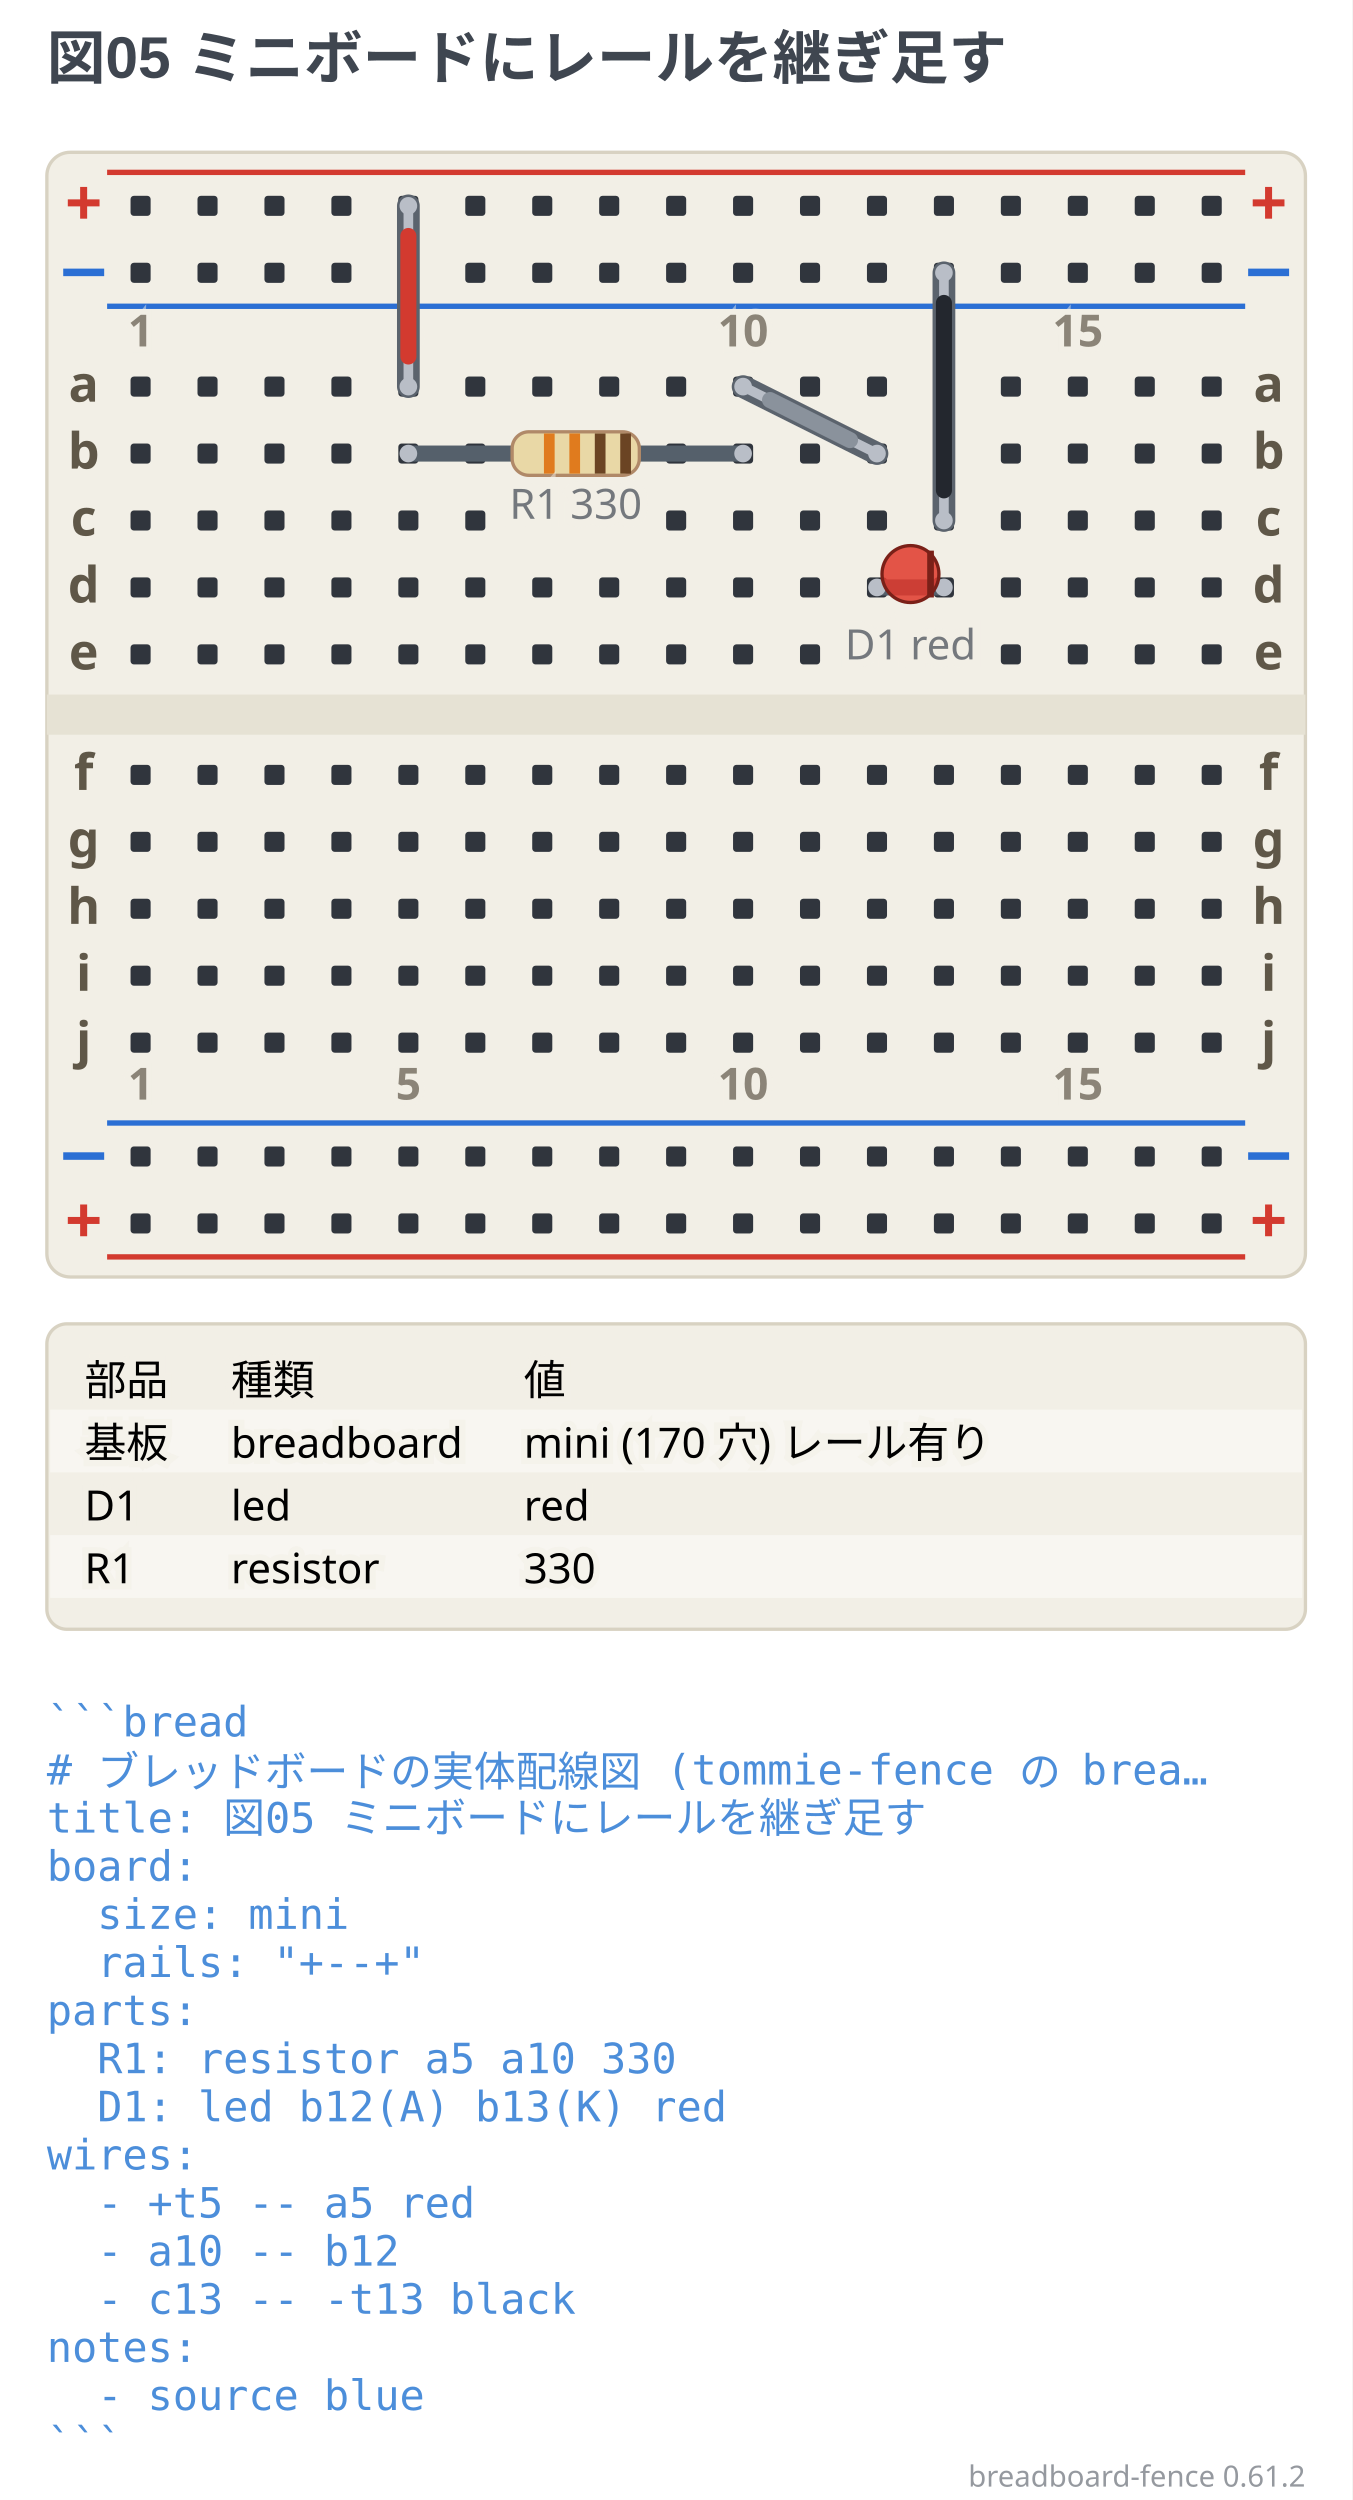
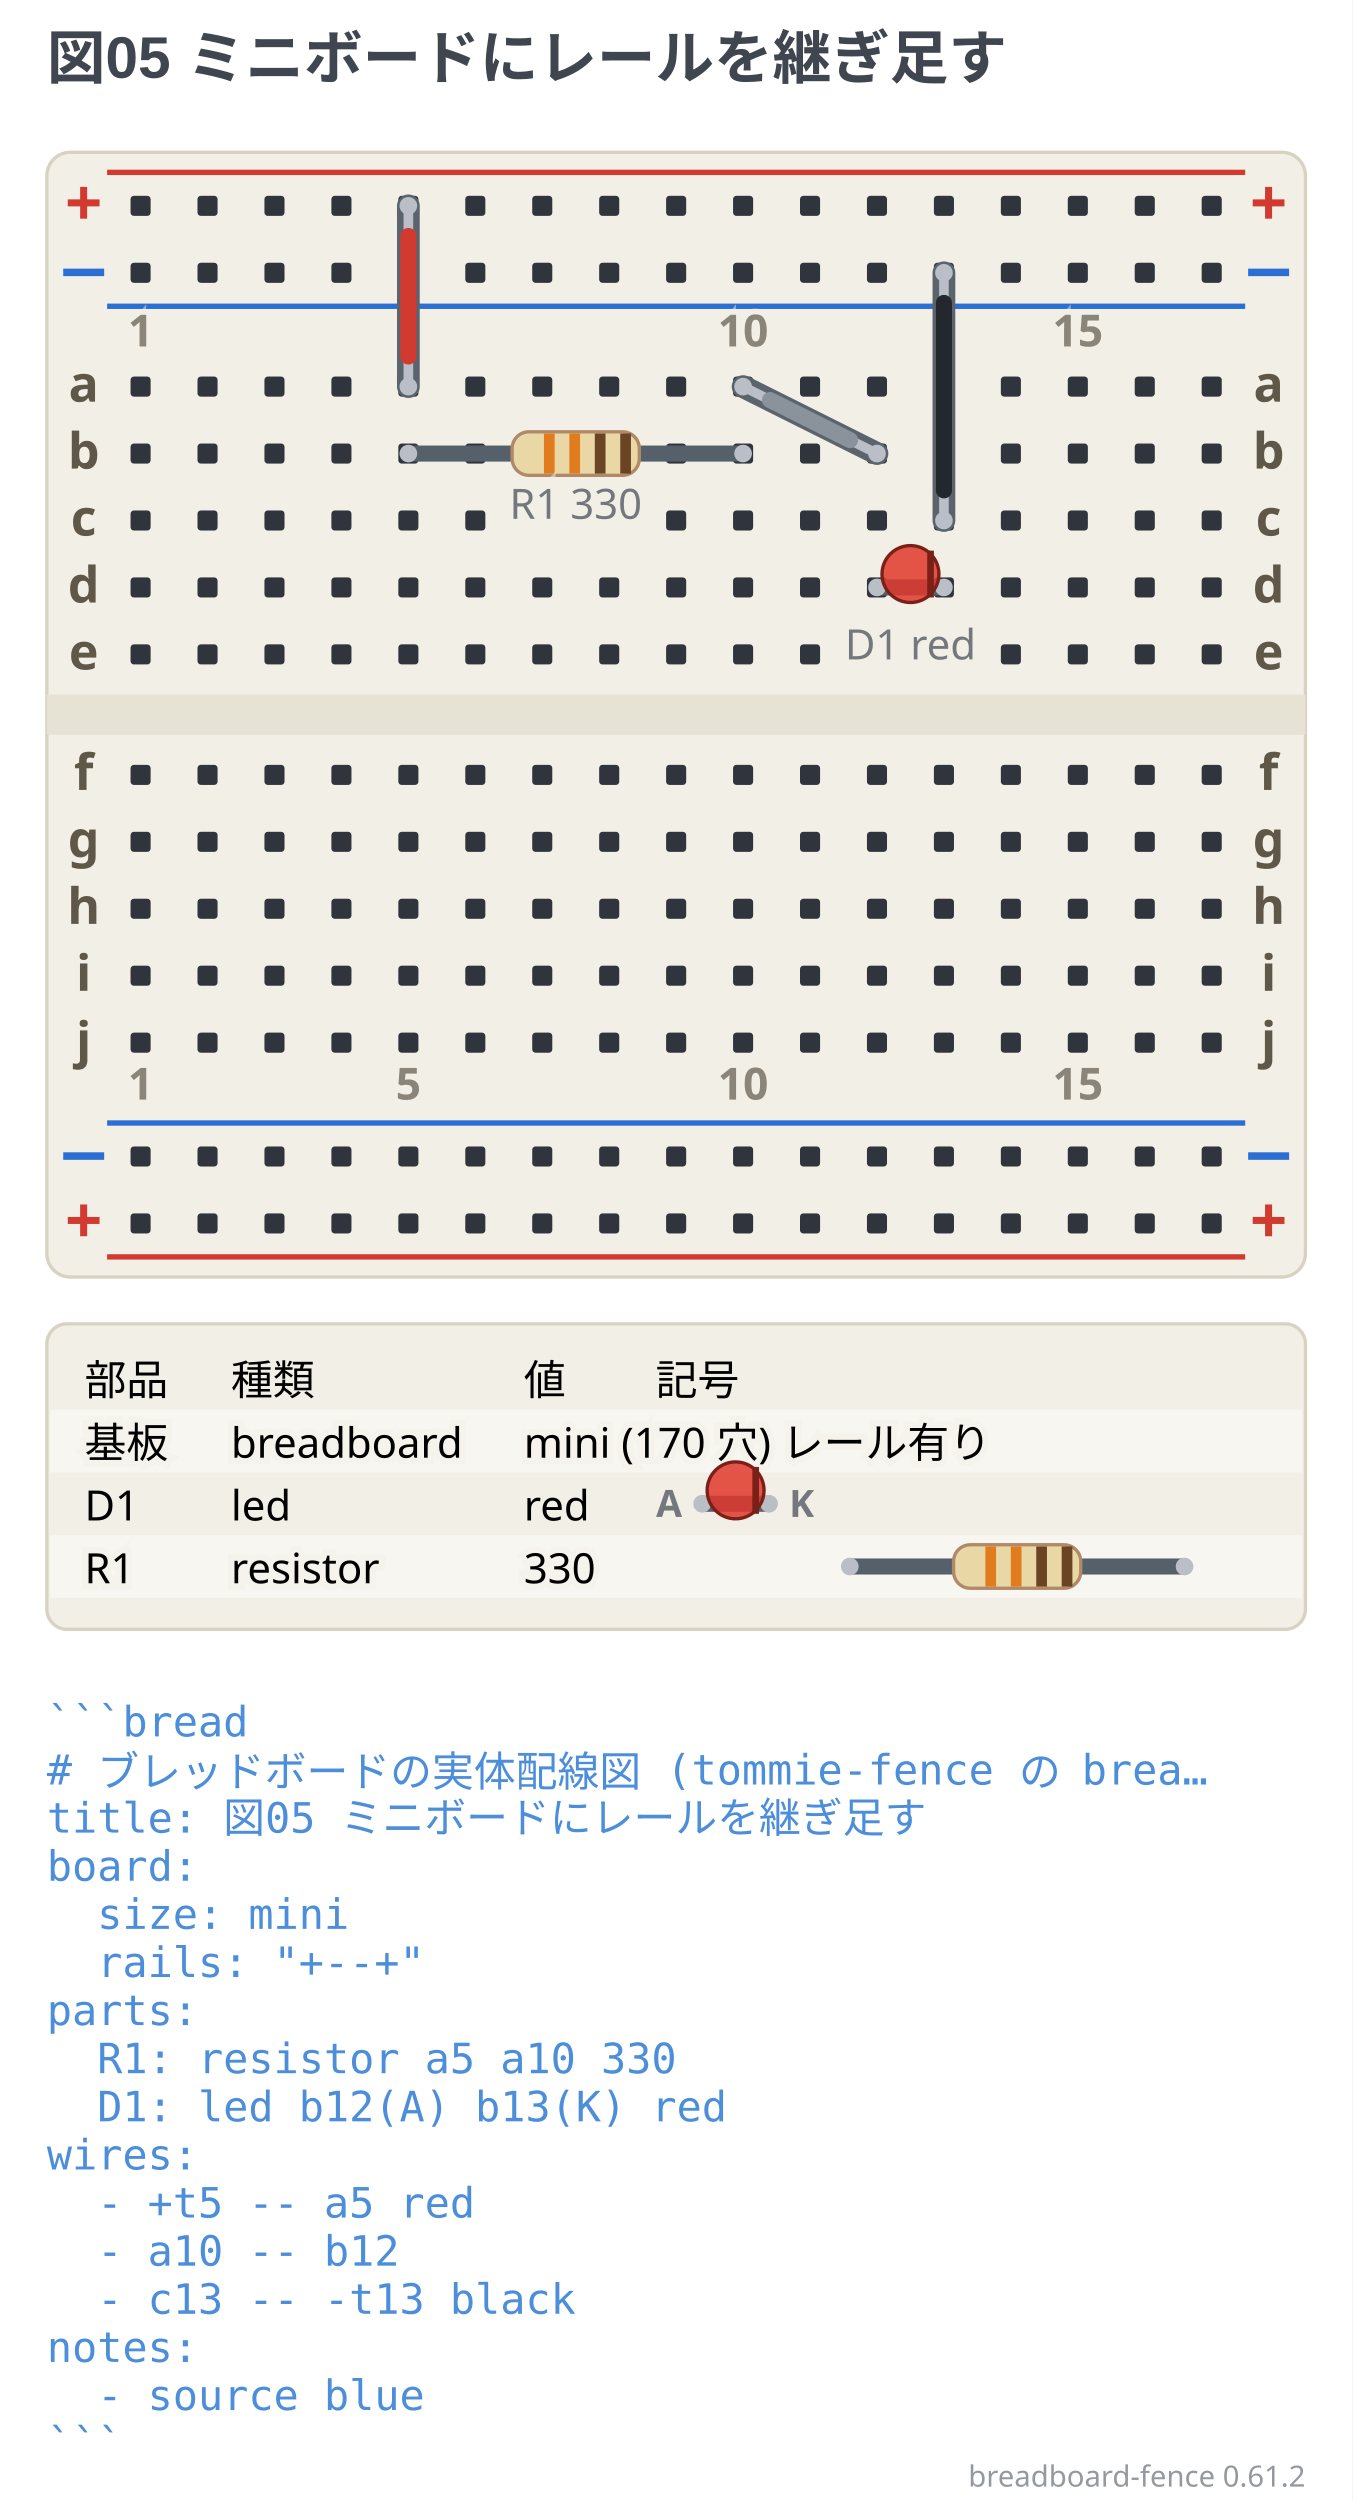
<svg xmlns="http://www.w3.org/2000/svg" width="404" height="746.88" viewBox="0 0 404 746.88" data-breadboard-fence="0.61.2" role="img">
  <rect x="0" y="0" width="404" height="746.88" fill="#ffffff" />
  <g>
    <text x="14" y="23.5" text-anchor="start" font-family="'Segoe UI', 'Helvetica Neue', Arial, 'Noto Sans', 'Hiragino Sans', 'Yu Gothic UI', 'Noto Sans CJK JP', sans-serif" font-size="17.5" font-weight="700" fill="#3f4650">図05 ミニボードにレールを継ぎ足す</text>
  </g>
  <g transform="translate(0 31.5)">
    <rect x="14" y="14" width="376" height="336" rx="7" fill="#f2efe6" stroke="#d8d2c2" />
    <rect x="14" y="176" width="376" height="12" fill="#e6e2d4" />
    <line x1="32" y1="20" x2="372" y2="20" stroke="#d33a2f" stroke-width="1.6" />
    <text x="25" y="36" text-anchor="middle" font-family="ui-sans-serif, system-ui, sans-serif" font-size="19.55" font-weight="700" fill="#d33a2f">+</text>
    <text x="379" y="36" text-anchor="middle" font-family="ui-sans-serif, system-ui, sans-serif" font-size="19.55" font-weight="700" fill="#d33a2f">+</text>
    <line x1="32" y1="60" x2="372" y2="60" stroke="#2b6fd4" stroke-width="1.6" />
    <text x="25" y="56" text-anchor="middle" font-family="ui-sans-serif, system-ui, sans-serif" font-size="19.55" font-weight="700" fill="#2b6fd4">−</text>
    <text x="379" y="56" text-anchor="middle" font-family="ui-sans-serif, system-ui, sans-serif" font-size="19.55" font-weight="700" fill="#2b6fd4">−</text>
    <line x1="32" y1="304" x2="372" y2="304" stroke="#2b6fd4" stroke-width="1.6" />
    <text x="25" y="320" text-anchor="middle" font-family="ui-sans-serif, system-ui, sans-serif" font-size="19.55" font-weight="700" fill="#2b6fd4">−</text>
    <text x="379" y="320" text-anchor="middle" font-family="ui-sans-serif, system-ui, sans-serif" font-size="19.55" font-weight="700" fill="#2b6fd4">−</text>
    <line x1="32" y1="344" x2="372" y2="344" stroke="#d33a2f" stroke-width="1.6" />
    <text x="25" y="340" text-anchor="middle" font-family="ui-sans-serif, system-ui, sans-serif" font-size="19.55" font-weight="700" fill="#d33a2f">+</text>
    <text x="379" y="340" text-anchor="middle" font-family="ui-sans-serif, system-ui, sans-serif" font-size="19.55" font-weight="700" fill="#d33a2f">+</text>
    <rect x="39" y="27" width="6" height="6" rx="1" fill="#30353d" />
    <rect x="59" y="27" width="6" height="6" rx="1" fill="#30353d" />
    <rect x="79" y="27" width="6" height="6" rx="1" fill="#30353d" />
    <rect x="99" y="27" width="6" height="6" rx="1" fill="#30353d" />
    <rect x="119" y="27" width="6" height="6" rx="1" fill="#30353d" />
    <rect x="139" y="27" width="6" height="6" rx="1" fill="#30353d" />
    <rect x="159" y="27" width="6" height="6" rx="1" fill="#30353d" />
    <rect x="179" y="27" width="6" height="6" rx="1" fill="#30353d" />
    <rect x="199" y="27" width="6" height="6" rx="1" fill="#30353d" />
    <rect x="219" y="27" width="6" height="6" rx="1" fill="#30353d" />
    <rect x="239" y="27" width="6" height="6" rx="1" fill="#30353d" />
    <rect x="259" y="27" width="6" height="6" rx="1" fill="#30353d" />
    <rect x="279" y="27" width="6" height="6" rx="1" fill="#30353d" />
    <rect x="299" y="27" width="6" height="6" rx="1" fill="#30353d" />
    <rect x="319" y="27" width="6" height="6" rx="1" fill="#30353d" />
    <rect x="339" y="27" width="6" height="6" rx="1" fill="#30353d" />
    <rect x="359" y="27" width="6" height="6" rx="1" fill="#30353d" />
    <rect x="39" y="47" width="6" height="6" rx="1" fill="#30353d" />
    <rect x="59" y="47" width="6" height="6" rx="1" fill="#30353d" />
    <rect x="79" y="47" width="6" height="6" rx="1" fill="#30353d" />
    <rect x="99" y="47" width="6" height="6" rx="1" fill="#30353d" />
    <rect x="119" y="47" width="6" height="6" rx="1" fill="#30353d" />
    <rect x="139" y="47" width="6" height="6" rx="1" fill="#30353d" />
    <rect x="159" y="47" width="6" height="6" rx="1" fill="#30353d" />
    <rect x="179" y="47" width="6" height="6" rx="1" fill="#30353d" />
    <rect x="199" y="47" width="6" height="6" rx="1" fill="#30353d" />
    <rect x="219" y="47" width="6" height="6" rx="1" fill="#30353d" />
    <rect x="239" y="47" width="6" height="6" rx="1" fill="#30353d" />
    <rect x="259" y="47" width="6" height="6" rx="1" fill="#30353d" />
    <rect x="279" y="47" width="6" height="6" rx="1" fill="#30353d" />
    <rect x="299" y="47" width="6" height="6" rx="1" fill="#30353d" />
    <rect x="319" y="47" width="6" height="6" rx="1" fill="#30353d" />
    <rect x="339" y="47" width="6" height="6" rx="1" fill="#30353d" />
    <rect x="359" y="47" width="6" height="6" rx="1" fill="#30353d" />
    <rect x="39" y="311" width="6" height="6" rx="1" fill="#30353d" />
    <rect x="59" y="311" width="6" height="6" rx="1" fill="#30353d" />
    <rect x="79" y="311" width="6" height="6" rx="1" fill="#30353d" />
    <rect x="99" y="311" width="6" height="6" rx="1" fill="#30353d" />
    <rect x="119" y="311" width="6" height="6" rx="1" fill="#30353d" />
    <rect x="139" y="311" width="6" height="6" rx="1" fill="#30353d" />
    <rect x="159" y="311" width="6" height="6" rx="1" fill="#30353d" />
    <rect x="179" y="311" width="6" height="6" rx="1" fill="#30353d" />
    <rect x="199" y="311" width="6" height="6" rx="1" fill="#30353d" />
    <rect x="219" y="311" width="6" height="6" rx="1" fill="#30353d" />
    <rect x="239" y="311" width="6" height="6" rx="1" fill="#30353d" />
    <rect x="259" y="311" width="6" height="6" rx="1" fill="#30353d" />
    <rect x="279" y="311" width="6" height="6" rx="1" fill="#30353d" />
    <rect x="299" y="311" width="6" height="6" rx="1" fill="#30353d" />
    <rect x="319" y="311" width="6" height="6" rx="1" fill="#30353d" />
    <rect x="339" y="311" width="6" height="6" rx="1" fill="#30353d" />
    <rect x="359" y="311" width="6" height="6" rx="1" fill="#30353d" />
    <rect x="39" y="331" width="6" height="6" rx="1" fill="#30353d" />
    <rect x="59" y="331" width="6" height="6" rx="1" fill="#30353d" />
    <rect x="79" y="331" width="6" height="6" rx="1" fill="#30353d" />
    <rect x="99" y="331" width="6" height="6" rx="1" fill="#30353d" />
    <rect x="119" y="331" width="6" height="6" rx="1" fill="#30353d" />
    <rect x="139" y="331" width="6" height="6" rx="1" fill="#30353d" />
    <rect x="159" y="331" width="6" height="6" rx="1" fill="#30353d" />
    <rect x="179" y="331" width="6" height="6" rx="1" fill="#30353d" />
    <rect x="199" y="331" width="6" height="6" rx="1" fill="#30353d" />
    <rect x="219" y="331" width="6" height="6" rx="1" fill="#30353d" />
    <rect x="239" y="331" width="6" height="6" rx="1" fill="#30353d" />
    <rect x="259" y="331" width="6" height="6" rx="1" fill="#30353d" />
    <rect x="279" y="331" width="6" height="6" rx="1" fill="#30353d" />
    <rect x="299" y="331" width="6" height="6" rx="1" fill="#30353d" />
    <rect x="319" y="331" width="6" height="6" rx="1" fill="#30353d" />
    <rect x="339" y="331" width="6" height="6" rx="1" fill="#30353d" />
    <rect x="359" y="331" width="6" height="6" rx="1" fill="#30353d" />
    <rect x="39" y="81" width="6" height="6" rx="1" fill="#30353d" />
    <rect x="59" y="81" width="6" height="6" rx="1" fill="#30353d" />
    <rect x="79" y="81" width="6" height="6" rx="1" fill="#30353d" />
    <rect x="99" y="81" width="6" height="6" rx="1" fill="#30353d" />
    <rect x="119" y="81" width="6" height="6" rx="1" fill="#30353d" />
    <rect x="139" y="81" width="6" height="6" rx="1" fill="#30353d" />
    <rect x="159" y="81" width="6" height="6" rx="1" fill="#30353d" />
    <rect x="179" y="81" width="6" height="6" rx="1" fill="#30353d" />
    <rect x="199" y="81" width="6" height="6" rx="1" fill="#30353d" />
    <rect x="219" y="81" width="6" height="6" rx="1" fill="#30353d" />
    <rect x="239" y="81" width="6" height="6" rx="1" fill="#30353d" />
    <rect x="259" y="81" width="6" height="6" rx="1" fill="#30353d" />
    <rect x="279" y="81" width="6" height="6" rx="1" fill="#30353d" />
    <rect x="299" y="81" width="6" height="6" rx="1" fill="#30353d" />
    <rect x="319" y="81" width="6" height="6" rx="1" fill="#30353d" />
    <rect x="339" y="81" width="6" height="6" rx="1" fill="#30353d" />
    <rect x="359" y="81" width="6" height="6" rx="1" fill="#30353d" />
    <rect x="39" y="101" width="6" height="6" rx="1" fill="#30353d" />
    <rect x="59" y="101" width="6" height="6" rx="1" fill="#30353d" />
    <rect x="79" y="101" width="6" height="6" rx="1" fill="#30353d" />
    <rect x="99" y="101" width="6" height="6" rx="1" fill="#30353d" />
    <rect x="119" y="101" width="6" height="6" rx="1" fill="#30353d" />
    <rect x="139" y="101" width="6" height="6" rx="1" fill="#30353d" />
    <rect x="199" y="101" width="6" height="6" rx="1" fill="#30353d" />
    <rect x="219" y="101" width="6" height="6" rx="1" fill="#30353d" />
    <rect x="239" y="101" width="6" height="6" rx="1" fill="#30353d" />
    <rect x="259" y="101" width="6" height="6" rx="1" fill="#30353d" />
    <rect x="279" y="101" width="6" height="6" rx="1" fill="#30353d" />
    <rect x="299" y="101" width="6" height="6" rx="1" fill="#30353d" />
    <rect x="319" y="101" width="6" height="6" rx="1" fill="#30353d" />
    <rect x="339" y="101" width="6" height="6" rx="1" fill="#30353d" />
    <rect x="359" y="101" width="6" height="6" rx="1" fill="#30353d" />
    <rect x="39" y="121" width="6" height="6" rx="1" fill="#30353d" />
    <rect x="59" y="121" width="6" height="6" rx="1" fill="#30353d" />
    <rect x="79" y="121" width="6" height="6" rx="1" fill="#30353d" />
    <rect x="99" y="121" width="6" height="6" rx="1" fill="#30353d" />
    <rect x="119" y="121" width="6" height="6" rx="1" fill="#30353d" />
    <rect x="139" y="121" width="6" height="6" rx="1" fill="#30353d" />
    <rect x="199" y="121" width="6" height="6" rx="1" fill="#30353d" />
    <rect x="219" y="121" width="6" height="6" rx="1" fill="#30353d" />
    <rect x="239" y="121" width="6" height="6" rx="1" fill="#30353d" />
    <rect x="259" y="121" width="6" height="6" rx="1" fill="#30353d" />
    <rect x="279" y="121" width="6" height="6" rx="1" fill="#30353d" />
    <rect x="299" y="121" width="6" height="6" rx="1" fill="#30353d" />
    <rect x="319" y="121" width="6" height="6" rx="1" fill="#30353d" />
    <rect x="339" y="121" width="6" height="6" rx="1" fill="#30353d" />
    <rect x="359" y="121" width="6" height="6" rx="1" fill="#30353d" />
    <rect x="39" y="141" width="6" height="6" rx="1" fill="#30353d" />
    <rect x="59" y="141" width="6" height="6" rx="1" fill="#30353d" />
    <rect x="79" y="141" width="6" height="6" rx="1" fill="#30353d" />
    <rect x="99" y="141" width="6" height="6" rx="1" fill="#30353d" />
    <rect x="119" y="141" width="6" height="6" rx="1" fill="#30353d" />
    <rect x="139" y="141" width="6" height="6" rx="1" fill="#30353d" />
    <rect x="159" y="141" width="6" height="6" rx="1" fill="#30353d" />
    <rect x="179" y="141" width="6" height="6" rx="1" fill="#30353d" />
    <rect x="199" y="141" width="6" height="6" rx="1" fill="#30353d" />
    <rect x="219" y="141" width="6" height="6" rx="1" fill="#30353d" />
    <rect x="239" y="141" width="6" height="6" rx="1" fill="#30353d" />
    <rect x="259" y="141" width="6" height="6" rx="1" fill="#30353d" />
    <rect x="279" y="141" width="6" height="6" rx="1" fill="#30353d" />
    <rect x="299" y="141" width="6" height="6" rx="1" fill="#30353d" />
    <rect x="319" y="141" width="6" height="6" rx="1" fill="#30353d" />
    <rect x="339" y="141" width="6" height="6" rx="1" fill="#30353d" />
    <rect x="359" y="141" width="6" height="6" rx="1" fill="#30353d" />
    <rect x="39" y="161" width="6" height="6" rx="1" fill="#30353d" />
    <rect x="59" y="161" width="6" height="6" rx="1" fill="#30353d" />
    <rect x="79" y="161" width="6" height="6" rx="1" fill="#30353d" />
    <rect x="99" y="161" width="6" height="6" rx="1" fill="#30353d" />
    <rect x="119" y="161" width="6" height="6" rx="1" fill="#30353d" />
    <rect x="139" y="161" width="6" height="6" rx="1" fill="#30353d" />
    <rect x="159" y="161" width="6" height="6" rx="1" fill="#30353d" />
    <rect x="179" y="161" width="6" height="6" rx="1" fill="#30353d" />
    <rect x="199" y="161" width="6" height="6" rx="1" fill="#30353d" />
    <rect x="219" y="161" width="6" height="6" rx="1" fill="#30353d" />
    <rect x="239" y="161" width="6" height="6" rx="1" fill="#30353d" />
    <rect x="299" y="161" width="6" height="6" rx="1" fill="#30353d" />
    <rect x="319" y="161" width="6" height="6" rx="1" fill="#30353d" />
    <rect x="339" y="161" width="6" height="6" rx="1" fill="#30353d" />
    <rect x="359" y="161" width="6" height="6" rx="1" fill="#30353d" />
    <rect x="39" y="197" width="6" height="6" rx="1" fill="#30353d" />
    <rect x="59" y="197" width="6" height="6" rx="1" fill="#30353d" />
    <rect x="79" y="197" width="6" height="6" rx="1" fill="#30353d" />
    <rect x="99" y="197" width="6" height="6" rx="1" fill="#30353d" />
    <rect x="119" y="197" width="6" height="6" rx="1" fill="#30353d" />
    <rect x="139" y="197" width="6" height="6" rx="1" fill="#30353d" />
    <rect x="159" y="197" width="6" height="6" rx="1" fill="#30353d" />
    <rect x="179" y="197" width="6" height="6" rx="1" fill="#30353d" />
    <rect x="199" y="197" width="6" height="6" rx="1" fill="#30353d" />
    <rect x="219" y="197" width="6" height="6" rx="1" fill="#30353d" />
    <rect x="239" y="197" width="6" height="6" rx="1" fill="#30353d" />
    <rect x="259" y="197" width="6" height="6" rx="1" fill="#30353d" />
    <rect x="279" y="197" width="6" height="6" rx="1" fill="#30353d" />
    <rect x="299" y="197" width="6" height="6" rx="1" fill="#30353d" />
    <rect x="319" y="197" width="6" height="6" rx="1" fill="#30353d" />
    <rect x="339" y="197" width="6" height="6" rx="1" fill="#30353d" />
    <rect x="359" y="197" width="6" height="6" rx="1" fill="#30353d" />
    <rect x="39" y="217" width="6" height="6" rx="1" fill="#30353d" />
    <rect x="59" y="217" width="6" height="6" rx="1" fill="#30353d" />
    <rect x="79" y="217" width="6" height="6" rx="1" fill="#30353d" />
    <rect x="99" y="217" width="6" height="6" rx="1" fill="#30353d" />
    <rect x="119" y="217" width="6" height="6" rx="1" fill="#30353d" />
    <rect x="139" y="217" width="6" height="6" rx="1" fill="#30353d" />
    <rect x="159" y="217" width="6" height="6" rx="1" fill="#30353d" />
    <rect x="179" y="217" width="6" height="6" rx="1" fill="#30353d" />
    <rect x="199" y="217" width="6" height="6" rx="1" fill="#30353d" />
    <rect x="219" y="217" width="6" height="6" rx="1" fill="#30353d" />
    <rect x="239" y="217" width="6" height="6" rx="1" fill="#30353d" />
    <rect x="259" y="217" width="6" height="6" rx="1" fill="#30353d" />
    <rect x="279" y="217" width="6" height="6" rx="1" fill="#30353d" />
    <rect x="299" y="217" width="6" height="6" rx="1" fill="#30353d" />
    <rect x="319" y="217" width="6" height="6" rx="1" fill="#30353d" />
    <rect x="339" y="217" width="6" height="6" rx="1" fill="#30353d" />
    <rect x="359" y="217" width="6" height="6" rx="1" fill="#30353d" />
    <rect x="39" y="237" width="6" height="6" rx="1" fill="#30353d" />
    <rect x="59" y="237" width="6" height="6" rx="1" fill="#30353d" />
    <rect x="79" y="237" width="6" height="6" rx="1" fill="#30353d" />
    <rect x="99" y="237" width="6" height="6" rx="1" fill="#30353d" />
    <rect x="119" y="237" width="6" height="6" rx="1" fill="#30353d" />
    <rect x="139" y="237" width="6" height="6" rx="1" fill="#30353d" />
    <rect x="159" y="237" width="6" height="6" rx="1" fill="#30353d" />
    <rect x="179" y="237" width="6" height="6" rx="1" fill="#30353d" />
    <rect x="199" y="237" width="6" height="6" rx="1" fill="#30353d" />
    <rect x="219" y="237" width="6" height="6" rx="1" fill="#30353d" />
    <rect x="239" y="237" width="6" height="6" rx="1" fill="#30353d" />
    <rect x="259" y="237" width="6" height="6" rx="1" fill="#30353d" />
    <rect x="279" y="237" width="6" height="6" rx="1" fill="#30353d" />
    <rect x="299" y="237" width="6" height="6" rx="1" fill="#30353d" />
    <rect x="319" y="237" width="6" height="6" rx="1" fill="#30353d" />
    <rect x="339" y="237" width="6" height="6" rx="1" fill="#30353d" />
    <rect x="359" y="237" width="6" height="6" rx="1" fill="#30353d" />
    <rect x="39" y="257" width="6" height="6" rx="1" fill="#30353d" />
    <rect x="59" y="257" width="6" height="6" rx="1" fill="#30353d" />
    <rect x="79" y="257" width="6" height="6" rx="1" fill="#30353d" />
    <rect x="99" y="257" width="6" height="6" rx="1" fill="#30353d" />
    <rect x="119" y="257" width="6" height="6" rx="1" fill="#30353d" />
    <rect x="139" y="257" width="6" height="6" rx="1" fill="#30353d" />
    <rect x="159" y="257" width="6" height="6" rx="1" fill="#30353d" />
    <rect x="179" y="257" width="6" height="6" rx="1" fill="#30353d" />
    <rect x="199" y="257" width="6" height="6" rx="1" fill="#30353d" />
    <rect x="219" y="257" width="6" height="6" rx="1" fill="#30353d" />
    <rect x="239" y="257" width="6" height="6" rx="1" fill="#30353d" />
    <rect x="259" y="257" width="6" height="6" rx="1" fill="#30353d" />
    <rect x="279" y="257" width="6" height="6" rx="1" fill="#30353d" />
    <rect x="299" y="257" width="6" height="6" rx="1" fill="#30353d" />
    <rect x="319" y="257" width="6" height="6" rx="1" fill="#30353d" />
    <rect x="339" y="257" width="6" height="6" rx="1" fill="#30353d" />
    <rect x="359" y="257" width="6" height="6" rx="1" fill="#30353d" />
    <rect x="39" y="277" width="6" height="6" rx="1" fill="#30353d" />
    <rect x="59" y="277" width="6" height="6" rx="1" fill="#30353d" />
    <rect x="79" y="277" width="6" height="6" rx="1" fill="#30353d" />
    <rect x="99" y="277" width="6" height="6" rx="1" fill="#30353d" />
    <rect x="119" y="277" width="6" height="6" rx="1" fill="#30353d" />
    <rect x="139" y="277" width="6" height="6" rx="1" fill="#30353d" />
    <rect x="159" y="277" width="6" height="6" rx="1" fill="#30353d" />
    <rect x="179" y="277" width="6" height="6" rx="1" fill="#30353d" />
    <rect x="199" y="277" width="6" height="6" rx="1" fill="#30353d" />
    <rect x="219" y="277" width="6" height="6" rx="1" fill="#30353d" />
    <rect x="239" y="277" width="6" height="6" rx="1" fill="#30353d" />
    <rect x="259" y="277" width="6" height="6" rx="1" fill="#30353d" />
    <rect x="279" y="277" width="6" height="6" rx="1" fill="#30353d" />
    <rect x="299" y="277" width="6" height="6" rx="1" fill="#30353d" />
    <rect x="319" y="277" width="6" height="6" rx="1" fill="#30353d" />
    <rect x="339" y="277" width="6" height="6" rx="1" fill="#30353d" />
    <rect x="359" y="277" width="6" height="6" rx="1" fill="#30353d" />
    <text x="25" y="88.5" text-anchor="middle" font-family="ui-sans-serif, system-ui, sans-serif" font-size="14.95" font-weight="700" fill="#5f5748">a</text>
    <text x="379" y="88.5" text-anchor="middle" font-family="ui-sans-serif, system-ui, sans-serif" font-size="14.95" font-weight="700" fill="#5f5748">a</text>
    <text x="25" y="108.5" text-anchor="middle" font-family="ui-sans-serif, system-ui, sans-serif" font-size="14.95" font-weight="700" fill="#5f5748">b</text>
    <text x="379" y="108.5" text-anchor="middle" font-family="ui-sans-serif, system-ui, sans-serif" font-size="14.95" font-weight="700" fill="#5f5748">b</text>
    <text x="25" y="128.5" text-anchor="middle" font-family="ui-sans-serif, system-ui, sans-serif" font-size="14.95" font-weight="700" fill="#5f5748">c</text>
    <text x="379" y="128.5" text-anchor="middle" font-family="ui-sans-serif, system-ui, sans-serif" font-size="14.95" font-weight="700" fill="#5f5748">c</text>
    <text x="25" y="148.5" text-anchor="middle" font-family="ui-sans-serif, system-ui, sans-serif" font-size="14.95" font-weight="700" fill="#5f5748">d</text>
    <text x="379" y="148.5" text-anchor="middle" font-family="ui-sans-serif, system-ui, sans-serif" font-size="14.95" font-weight="700" fill="#5f5748">d</text>
    <text x="25" y="168.5" text-anchor="middle" font-family="ui-sans-serif, system-ui, sans-serif" font-size="14.95" font-weight="700" fill="#5f5748">e</text>
    <text x="379" y="168.5" text-anchor="middle" font-family="ui-sans-serif, system-ui, sans-serif" font-size="14.95" font-weight="700" fill="#5f5748">e</text>
    <text x="25" y="204.5" text-anchor="middle" font-family="ui-sans-serif, system-ui, sans-serif" font-size="14.95" font-weight="700" fill="#5f5748">f</text>
    <text x="379" y="204.5" text-anchor="middle" font-family="ui-sans-serif, system-ui, sans-serif" font-size="14.95" font-weight="700" fill="#5f5748">f</text>
    <text x="25" y="224.5" text-anchor="middle" font-family="ui-sans-serif, system-ui, sans-serif" font-size="14.95" font-weight="700" fill="#5f5748">g</text>
    <text x="379" y="224.5" text-anchor="middle" font-family="ui-sans-serif, system-ui, sans-serif" font-size="14.95" font-weight="700" fill="#5f5748">g</text>
    <text x="25" y="244.5" text-anchor="middle" font-family="ui-sans-serif, system-ui, sans-serif" font-size="14.95" font-weight="700" fill="#5f5748">h</text>
    <text x="379" y="244.5" text-anchor="middle" font-family="ui-sans-serif, system-ui, sans-serif" font-size="14.95" font-weight="700" fill="#5f5748">h</text>
    <text x="25" y="264.5" text-anchor="middle" font-family="ui-sans-serif, system-ui, sans-serif" font-size="14.95" font-weight="700" fill="#5f5748">i</text>
    <text x="379" y="264.5" text-anchor="middle" font-family="ui-sans-serif, system-ui, sans-serif" font-size="14.95" font-weight="700" fill="#5f5748">i</text>
    <text x="25" y="284.5" text-anchor="middle" font-family="ui-sans-serif, system-ui, sans-serif" font-size="14.95" font-weight="700" fill="#5f5748">j</text>
    <text x="379" y="284.5" text-anchor="middle" font-family="ui-sans-serif, system-ui, sans-serif" font-size="14.95" font-weight="700" fill="#5f5748">j</text>
    <text x="42" y="72" text-anchor="middle" font-family="ui-sans-serif, system-ui, sans-serif" stroke="#f2efe6" stroke-width="3.45" font-size="13.23" font-weight="700" fill="#f2efe6" opacity="0.5" aria-hidden="true">1</text>
    <text x="42" y="72" text-anchor="middle" font-family="ui-sans-serif, system-ui, sans-serif" font-size="13.23" font-weight="700" fill="#5f5748" opacity="0.7">1</text>
    <text x="42" y="297" text-anchor="middle" font-family="ui-sans-serif, system-ui, sans-serif" stroke="#f2efe6" stroke-width="3.45" font-size="13.23" font-weight="700" fill="#f2efe6" opacity="0.5" aria-hidden="true">1</text>
    <text x="42" y="297" text-anchor="middle" font-family="ui-sans-serif, system-ui, sans-serif" font-size="13.23" font-weight="700" fill="#5f5748" opacity="0.7">1</text>
    <text x="122" y="72" text-anchor="middle" font-family="ui-sans-serif, system-ui, sans-serif" stroke="#f2efe6" stroke-width="3.45" font-size="13.23" font-weight="700" fill="#f2efe6" opacity="0.5" aria-hidden="true">5</text>
    <text x="122" y="72" text-anchor="middle" font-family="ui-sans-serif, system-ui, sans-serif" font-size="13.23" font-weight="700" fill="#5f5748" opacity="0.7">5</text>
    <text x="122" y="297" text-anchor="middle" font-family="ui-sans-serif, system-ui, sans-serif" stroke="#f2efe6" stroke-width="3.45" font-size="13.23" font-weight="700" fill="#f2efe6" opacity="0.5" aria-hidden="true">5</text>
    <text x="122" y="297" text-anchor="middle" font-family="ui-sans-serif, system-ui, sans-serif" font-size="13.23" font-weight="700" fill="#5f5748" opacity="0.7">5</text>
    <text x="222" y="72" text-anchor="middle" font-family="ui-sans-serif, system-ui, sans-serif" stroke="#f2efe6" stroke-width="3.45" font-size="13.23" font-weight="700" fill="#f2efe6" opacity="0.5" aria-hidden="true">10</text>
    <text x="222" y="72" text-anchor="middle" font-family="ui-sans-serif, system-ui, sans-serif" font-size="13.23" font-weight="700" fill="#5f5748" opacity="0.7">10</text>
    <text x="222" y="297" text-anchor="middle" font-family="ui-sans-serif, system-ui, sans-serif" stroke="#f2efe6" stroke-width="3.45" font-size="13.23" font-weight="700" fill="#f2efe6" opacity="0.5" aria-hidden="true">10</text>
    <text x="222" y="297" text-anchor="middle" font-family="ui-sans-serif, system-ui, sans-serif" font-size="13.23" font-weight="700" fill="#5f5748" opacity="0.7">10</text>
    <text x="322" y="72" text-anchor="middle" font-family="ui-sans-serif, system-ui, sans-serif" stroke="#f2efe6" stroke-width="3.45" font-size="13.23" font-weight="700" fill="#f2efe6" opacity="0.5" aria-hidden="true">15</text>
    <text x="322" y="72" text-anchor="middle" font-family="ui-sans-serif, system-ui, sans-serif" font-size="13.23" font-weight="700" fill="#5f5748" opacity="0.7">15</text>
    <text x="322" y="297" text-anchor="middle" font-family="ui-sans-serif, system-ui, sans-serif" stroke="#f2efe6" stroke-width="3.45" font-size="13.23" font-weight="700" fill="#f2efe6" opacity="0.5" aria-hidden="true">15</text>
    <text x="322" y="297" text-anchor="middle" font-family="ui-sans-serif, system-ui, sans-serif" font-size="13.23" font-weight="700" fill="#5f5748" opacity="0.7">15</text>
    <path d="M 122 30 L 122 84" fill="none" stroke="#5b636d" stroke-width="6.8" stroke-linecap="round" stroke-linejoin="round" />
    <path d="M 222 84 L 262 104" fill="none" stroke="#5b636d" stroke-width="6.8" stroke-linecap="round" stroke-linejoin="round" />
    <path d="M 282 124 L 282 50" fill="none" stroke="#5b636d" stroke-width="6.8" stroke-linecap="round" stroke-linejoin="round" />
    <path d="M 122 30 L 122 84" fill="none" stroke="#b9bec7" stroke-width="2.88" stroke-linecap="round" stroke-linejoin="round" />
    <path d="M 122 39 L 122 75" fill="none" stroke="#d33a2f" stroke-width="4.8" stroke-linecap="round" />
    <circle cx="122" cy="30" r="2.64" fill="#b9bec7" />
    <circle cx="122" cy="84" r="2.64" fill="#b9bec7" />
    <path d="M 222 84 L 262 104" fill="none" stroke="#b9bec7" stroke-width="2.88" stroke-linecap="round" stroke-linejoin="round" />
    <path d="M 230.05 88.02 L 253.95 99.98" fill="none" stroke="#8a929c" stroke-width="4.8" stroke-linecap="round" />
    <circle cx="222" cy="84" r="2.64" fill="#b9bec7" />
    <circle cx="262" cy="104" r="2.64" fill="#b9bec7" />
    <path d="M 282 124 L 282 50" fill="none" stroke="#b9bec7" stroke-width="2.88" stroke-linecap="round" stroke-linejoin="round" />
    <path d="M 282 115 L 282 59" fill="none" stroke="#23272e" stroke-width="4.8" stroke-linecap="round" />
    <circle cx="282" cy="124" r="2.64" fill="#b9bec7" />
    <circle cx="282" cy="50" r="2.64" fill="#b9bec7" />
    <line x1="122" y1="104" x2="222" y2="104" stroke="#55606b" stroke-width="4.8" stroke-linecap="round" />
    <circle cx="122" cy="104" r="2.64" fill="#b9bec7" />
    <circle cx="222" cy="104" r="2.64" fill="#b9bec7" />
    <g transform="translate(172 104) rotate(0)">
      <rect x="-19" y="-6.5" width="38" height="13" rx="5" fill="#e9d8a6" stroke="#b08968" />
      <rect x="-9.5" y="-6" width="3.2" height="12" fill="#e07b1e" />
      <rect x="-1.9" y="-6" width="3.2" height="12" fill="#e07b1e" />
      <rect x="5.7" y="-6" width="3.2" height="12" fill="#6b4423" />
      <rect x="13.3" y="-6" width="3.2" height="12" fill="#6b4423" />
    </g>
    <line x1="262" y1="144" x2="282" y2="144" stroke="#55606b" stroke-width="4.8" stroke-linecap="round" />
    <circle cx="262" cy="144" r="2.64" fill="#b9bec7" />
    <circle cx="282" cy="144" r="2.64" fill="#b9bec7" />
    <g transform="translate(272 144) rotate(0)">
      <circle cx="0" cy="-4" r="8.5" fill="#e0392c" fill-opacity="0.85" stroke="#7a2018" />
      <line x1="6" y1="-11" x2="6" y2="3" stroke="#7a2018" stroke-width="2" />
    </g>
    <text x="172" y="123.5" text-anchor="middle" font-family="ui-sans-serif, system-ui, sans-serif" stroke="#f2efe6" stroke-width="4.75" class="bf-caption" font-size="12.5" fill="#f2efe6" opacity="0.5" aria-hidden="true">R1 330</text>
    <text x="172" y="123.5" text-anchor="middle" font-family="ui-sans-serif, system-ui, sans-serif" class="bf-caption" font-size="12.5" fill="#3f4650" opacity="0.7">R1 330</text>
    <text x="272" y="165.5" text-anchor="middle" font-family="ui-sans-serif, system-ui, sans-serif" stroke="#f2efe6" stroke-width="4.75" class="bf-caption" font-size="12.5" fill="#f2efe6" opacity="0.5" aria-hidden="true">D1 red</text>
    <text x="272" y="165.5" text-anchor="middle" font-family="ui-sans-serif, system-ui, sans-serif" class="bf-caption" font-size="12.5" fill="#3f4650" opacity="0.7">D1 red</text>
    <rect x="14" y="364" width="376" height="91.25" rx="6" fill="#f2efe6" stroke="#d8d2c2" />
    <rect x="15" y="389.63" width="374" height="18.75" fill="#ffffff" fill-opacity="0.45" />
    <rect x="15" y="427.13" width="374" height="18.75" fill="#ffffff" fill-opacity="0.45" />
    <text x="25.25" y="385.25" text-anchor="start" font-family="ui-sans-serif, system-ui, sans-serif" stroke="#f2efe6" stroke-width="3.75" font-size="12.5" fill="#f2efe6" opacity="0.5" aria-hidden="true">部品</text>
    <text x="25.25" y="385.25" text-anchor="start" font-family="ui-sans-serif, system-ui, sans-serif" font-size="12.5" fill="#000000">部品</text>
    <text x="69" y="385.25" text-anchor="start" font-family="ui-sans-serif, system-ui, sans-serif" stroke="#f2efe6" stroke-width="3.75" font-size="12.5" fill="#f2efe6" opacity="0.5" aria-hidden="true">種類</text>
    <text x="69" y="385.25" text-anchor="start" font-family="ui-sans-serif, system-ui, sans-serif" font-size="12.5" fill="#000000">種類</text>
    <text x="156.5" y="385.25" text-anchor="start" font-family="ui-sans-serif, system-ui, sans-serif" stroke="#f2efe6" stroke-width="3.75" font-size="12.5" fill="#f2efe6" opacity="0.5" aria-hidden="true">値</text>
    <text x="156.5" y="385.25" text-anchor="start" font-family="ui-sans-serif, system-ui, sans-serif" font-size="12.5" fill="#000000">値</text>
+     <text x="195.88" y="385.25" text-anchor="start" font-family="ui-sans-serif, system-ui, sans-serif" stroke="#f2efe6" stroke-width="3.75" font-size="12.5" fill="#f2efe6" opacity="0.5" aria-hidden="true">記号</text>
+     <text x="195.88" y="385.25" text-anchor="start" font-family="ui-sans-serif, system-ui, sans-serif" font-size="12.5" fill="#000000">記号</text>
    <text x="25.25" y="404" text-anchor="start" font-family="ui-sans-serif, system-ui, sans-serif" stroke="#f2efe6" stroke-width="3.75" font-size="12.5" fill="#f2efe6" opacity="0.5" aria-hidden="true">基板</text>
    <text x="25.25" y="404" text-anchor="start" font-family="ui-sans-serif, system-ui, sans-serif" font-size="12.5" fill="#000000">基板</text>
    <text x="69" y="404" text-anchor="start" font-family="ui-sans-serif, system-ui, sans-serif" stroke="#f2efe6" stroke-width="3.75" font-size="12.5" fill="#f2efe6" opacity="0.5" aria-hidden="true">breadboard</text>
    <text x="69" y="404" text-anchor="start" font-family="ui-sans-serif, system-ui, sans-serif" font-size="12.5" fill="#000000">breadboard</text>
    <text x="156.5" y="404" text-anchor="start" font-family="ui-sans-serif, system-ui, sans-serif" stroke="#f2efe6" stroke-width="3.75" font-size="12.5" fill="#f2efe6" opacity="0.5" aria-hidden="true">mini (170 穴) レール有り</text>
    <text x="156.5" y="404" text-anchor="start" font-family="ui-sans-serif, system-ui, sans-serif" font-size="12.5" fill="#000000">mini (170 穴) レール有り</text>
    <text x="25.25" y="422.75" text-anchor="start" font-family="ui-sans-serif, system-ui, sans-serif" stroke="#f2efe6" stroke-width="3.75" font-size="12.5" fill="#f2efe6" opacity="0.5" aria-hidden="true">D1</text>
    <text x="25.25" y="422.75" text-anchor="start" font-family="ui-sans-serif, system-ui, sans-serif" font-size="12.5" fill="#000000">D1</text>
    <text x="69" y="422.75" text-anchor="start" font-family="ui-sans-serif, system-ui, sans-serif" stroke="#f2efe6" stroke-width="3.75" font-size="12.5" fill="#f2efe6" opacity="0.5" aria-hidden="true">led</text>
    <text x="69" y="422.75" text-anchor="start" font-family="ui-sans-serif, system-ui, sans-serif" font-size="12.5" fill="#000000">led</text>
    <text x="156.5" y="422.75" text-anchor="start" font-family="ui-sans-serif, system-ui, sans-serif" stroke="#f2efe6" stroke-width="3.75" font-size="12.5" fill="#f2efe6" opacity="0.5" aria-hidden="true">red</text>
    <text x="156.5" y="422.75" text-anchor="start" font-family="ui-sans-serif, system-ui, sans-serif" font-size="12.5" fill="#000000">red</text>
+     <g class="bf-parts-icon" transform="translate(195.88 409.25)">
+       <g transform="translate(-248.12 -135.5)">
+         <line x1="262" y1="144" x2="282" y2="144" stroke="#55606b" stroke-width="4.8" stroke-linecap="round" />
+         <circle cx="262" cy="144" r="2.64" fill="#b9bec7" />
+         <circle cx="282" cy="144" r="2.64" fill="#b9bec7" />
+         <g transform="translate(272 144) rotate(0)">
+           <circle cx="0" cy="-4" r="8.5" fill="#e0392c" fill-opacity="0.85" stroke="#7a2018" />
+           <line x1="6" y1="-11" x2="6" y2="3" stroke="#7a2018" stroke-width="2" />
+         </g>
+         <text x="256" y="147.94" text-anchor="end" font-family="ui-sans-serif, system-ui, sans-serif" stroke="#f2efe6" stroke-width="3.75" font-size="11.25" font-weight="700" fill="#f2efe6" opacity="0.5" aria-hidden="true">A</text>
+         <text x="256" y="147.94" text-anchor="end" font-family="ui-sans-serif, system-ui, sans-serif" font-size="11.25" font-weight="700" fill="#3f4650" opacity="0.7">A</text>
+         <text x="288" y="147.94" text-anchor="start" font-family="ui-sans-serif, system-ui, sans-serif" stroke="#f2efe6" stroke-width="3.75" font-size="11.25" font-weight="700" fill="#f2efe6" opacity="0.5" aria-hidden="true">K</text>
+         <text x="288" y="147.94" text-anchor="start" font-family="ui-sans-serif, system-ui, sans-serif" font-size="11.25" font-weight="700" fill="#3f4650" opacity="0.7">K</text>
+       </g>
+     </g>
    <text x="25.25" y="441.5" text-anchor="start" font-family="ui-sans-serif, system-ui, sans-serif" stroke="#f2efe6" stroke-width="3.75" font-size="12.5" fill="#f2efe6" opacity="0.5" aria-hidden="true">R1</text>
    <text x="25.25" y="441.5" text-anchor="start" font-family="ui-sans-serif, system-ui, sans-serif" font-size="12.5" fill="#000000">R1</text>
    <text x="69" y="441.5" text-anchor="start" font-family="ui-sans-serif, system-ui, sans-serif" stroke="#f2efe6" stroke-width="3.75" font-size="12.5" fill="#f2efe6" opacity="0.5" aria-hidden="true">resistor</text>
    <text x="69" y="441.5" text-anchor="start" font-family="ui-sans-serif, system-ui, sans-serif" font-size="12.5" fill="#000000">resistor</text>
    <text x="156.5" y="441.5" text-anchor="start" font-family="ui-sans-serif, system-ui, sans-serif" stroke="#f2efe6" stroke-width="3.75" font-size="12.5" fill="#f2efe6" opacity="0.5" aria-hidden="true">330</text>
    <text x="156.5" y="441.5" text-anchor="start" font-family="ui-sans-serif, system-ui, sans-serif" font-size="12.5" fill="#000000">330</text>
+     <g class="bf-parts-icon" transform="translate(249.88 430)">
+       <g transform="translate(-118 -97.5)">
+         <line x1="122" y1="104" x2="222" y2="104" stroke="#55606b" stroke-width="4.8" stroke-linecap="round" />
+         <circle cx="122" cy="104" r="2.64" fill="#b9bec7" />
+         <circle cx="222" cy="104" r="2.64" fill="#b9bec7" />
+         <g transform="translate(172 104) rotate(0)">
+           <rect x="-19" y="-6.5" width="38" height="13" rx="5" fill="#e9d8a6" stroke="#b08968" />
+           <rect x="-9.5" y="-6" width="3.2" height="12" fill="#e07b1e" />
+           <rect x="-1.9" y="-6" width="3.2" height="12" fill="#e07b1e" />
+           <rect x="5.7" y="-6" width="3.2" height="12" fill="#6b4423" />
+           <rect x="13.3" y="-6" width="3.2" height="12" fill="#6b4423" />
+         </g>
+       </g>
+     </g>
    <text x="14" y="487.25" text-anchor="start" font-family="ui-monospace, 'DejaVu Sans Mono', 'Noto Sans Mono CJK JP', monospace" font-size="12.5" xml:space="preserve" fill="#4c8eda">```bread</text>
    <text x="14" y="501.63" text-anchor="start" font-family="ui-monospace, 'DejaVu Sans Mono', 'Noto Sans Mono CJK JP', monospace" font-size="12.5" xml:space="preserve" fill="#4c8eda"># ブレッドボードの実体配線図 (tommie-fence の brea…</text>
    <text x="14" y="516" text-anchor="start" font-family="ui-monospace, 'DejaVu Sans Mono', 'Noto Sans Mono CJK JP', monospace" font-size="12.5" xml:space="preserve" fill="#4c8eda">title: 図05 ミニボードにレールを継ぎ足す</text>
    <text x="14" y="530.38" text-anchor="start" font-family="ui-monospace, 'DejaVu Sans Mono', 'Noto Sans Mono CJK JP', monospace" font-size="12.5" xml:space="preserve" fill="#4c8eda">board:</text>
    <text x="14" y="544.75" text-anchor="start" font-family="ui-monospace, 'DejaVu Sans Mono', 'Noto Sans Mono CJK JP', monospace" font-size="12.5" xml:space="preserve" fill="#4c8eda">  size: mini</text>
    <text x="14" y="559.13" text-anchor="start" font-family="ui-monospace, 'DejaVu Sans Mono', 'Noto Sans Mono CJK JP', monospace" font-size="12.5" xml:space="preserve" fill="#4c8eda">  rails: "+--+"</text>
    <text x="14" y="573.5" text-anchor="start" font-family="ui-monospace, 'DejaVu Sans Mono', 'Noto Sans Mono CJK JP', monospace" font-size="12.5" xml:space="preserve" fill="#4c8eda">parts:</text>
    <text x="14" y="587.88" text-anchor="start" font-family="ui-monospace, 'DejaVu Sans Mono', 'Noto Sans Mono CJK JP', monospace" font-size="12.5" xml:space="preserve" fill="#4c8eda">  R1: resistor a5 a10 330</text>
    <text x="14" y="602.25" text-anchor="start" font-family="ui-monospace, 'DejaVu Sans Mono', 'Noto Sans Mono CJK JP', monospace" font-size="12.5" xml:space="preserve" fill="#4c8eda">  D1: led b12(A) b13(K) red</text>
    <text x="14" y="616.63" text-anchor="start" font-family="ui-monospace, 'DejaVu Sans Mono', 'Noto Sans Mono CJK JP', monospace" font-size="12.5" xml:space="preserve" fill="#4c8eda">wires:</text>
    <text x="14" y="631" text-anchor="start" font-family="ui-monospace, 'DejaVu Sans Mono', 'Noto Sans Mono CJK JP', monospace" font-size="12.5" xml:space="preserve" fill="#4c8eda">  - +t5 -- a5 red</text>
    <text x="14" y="645.38" text-anchor="start" font-family="ui-monospace, 'DejaVu Sans Mono', 'Noto Sans Mono CJK JP', monospace" font-size="12.5" xml:space="preserve" fill="#4c8eda">  - a10 -- b12</text>
    <text x="14" y="659.75" text-anchor="start" font-family="ui-monospace, 'DejaVu Sans Mono', 'Noto Sans Mono CJK JP', monospace" font-size="12.5" xml:space="preserve" fill="#4c8eda">  - c13 -- -t13 black</text>
    <text x="14" y="674.13" text-anchor="start" font-family="ui-monospace, 'DejaVu Sans Mono', 'Noto Sans Mono CJK JP', monospace" font-size="12.5" xml:space="preserve" fill="#4c8eda">notes:</text>
    <text x="14" y="688.5" text-anchor="start" font-family="ui-monospace, 'DejaVu Sans Mono', 'Noto Sans Mono CJK JP', monospace" font-size="12.5" xml:space="preserve" fill="#4c8eda">  - source blue</text>
    <text x="14" y="702.88" text-anchor="start" font-family="ui-monospace, 'DejaVu Sans Mono', 'Noto Sans Mono CJK JP', monospace" font-size="12.5" xml:space="preserve" fill="#4c8eda">```</text>
  </g>
  <text x="390" y="742.88" text-anchor="end" font-family="ui-sans-serif, system-ui, sans-serif" font-size="8.75" fill="#3f4650" fill-opacity="0.55">breadboard-fence 0.61.2</text>
</svg>
